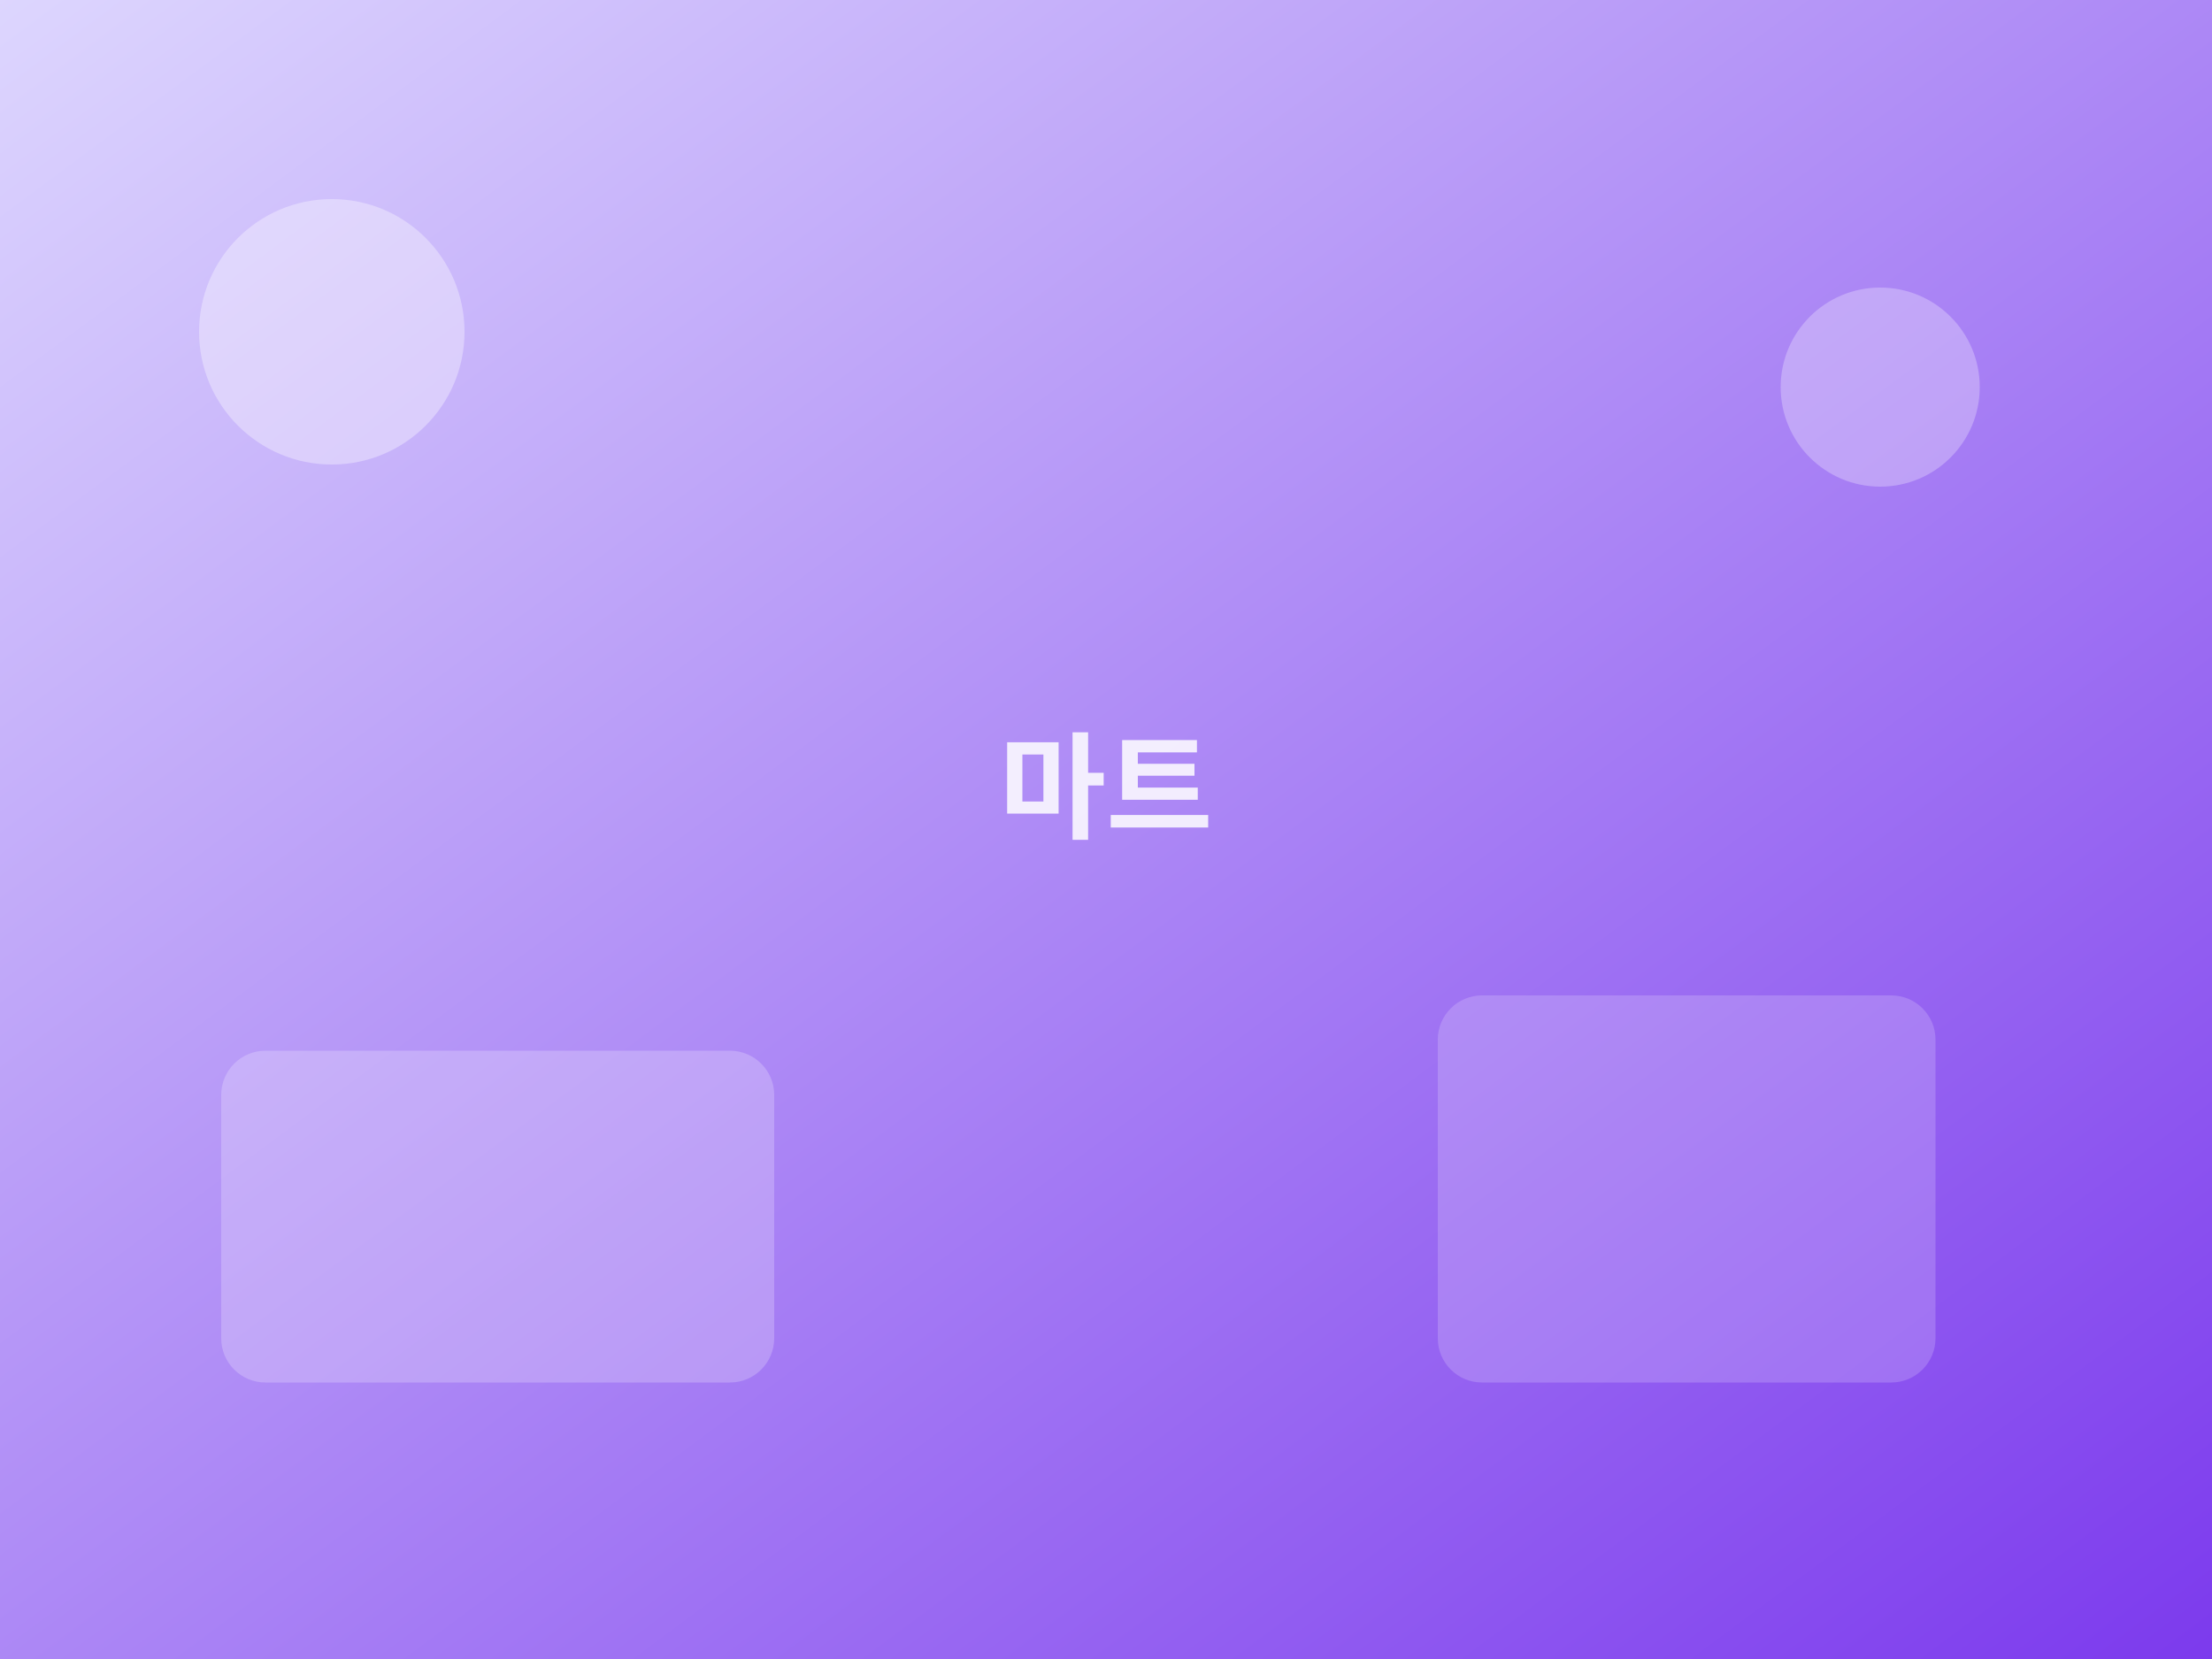
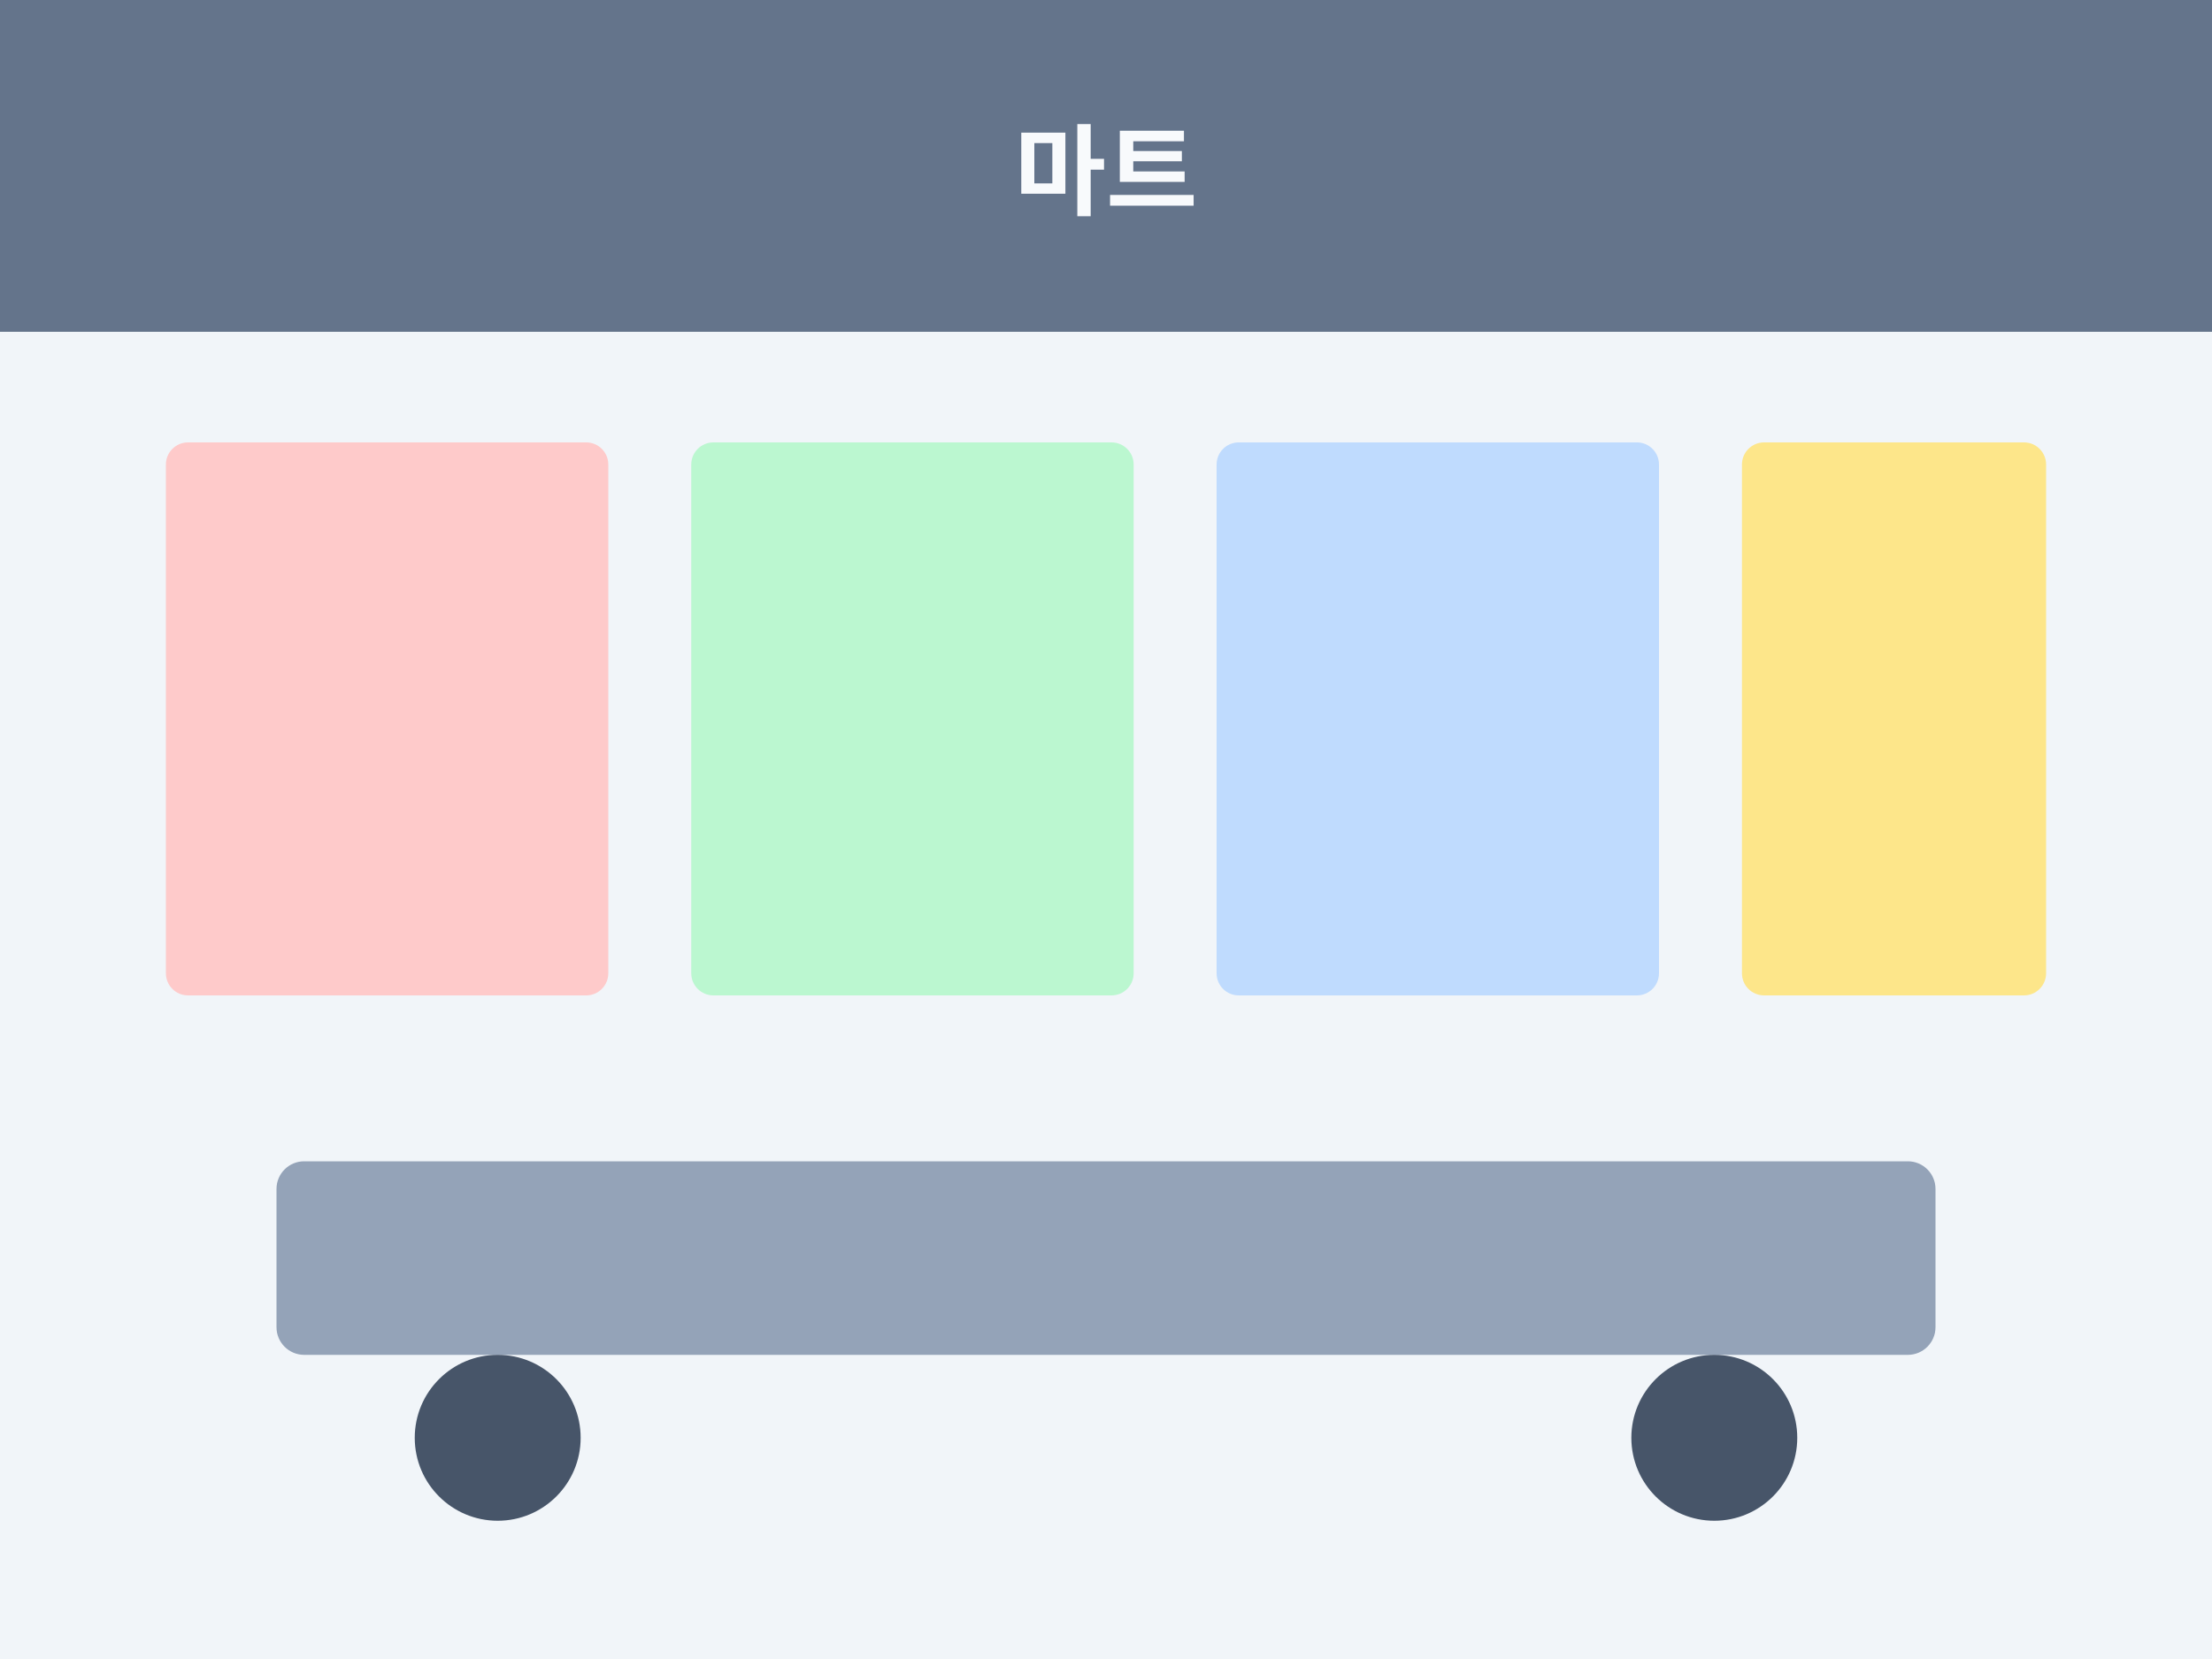
- <svg xmlns="http://www.w3.org/2000/svg" viewBox="0 0 800 600" width="800" height="600">
-   <defs>
-     <linearGradient id="bg" x1="0%" y1="0%" x2="100%" y2="100%">
-       <stop offset="0%" stop-color="#ddd6fe" />
-       <stop offset="100%" stop-color="#7c3aed" />
-     </linearGradient>
-   </defs>
-   <rect width="800" height="600" fill="url(#bg)" />
-   <circle cx="120" cy="120" r="48" fill="rgba(255,255,255,0.35)" />
-   <circle cx="680" cy="140" r="36" fill="rgba(255,255,255,0.28)" />
-   <rect x="80" y="380" width="200" height="120" rx="16" fill="rgba(255,255,255,0.22)" />
-   <rect x="520" y="360" width="180" height="140" rx="16" fill="rgba(255,255,255,0.18)" />
-   <text x="400" y="300" text-anchor="middle" font-family="Arial,sans-serif" font-size="42" fill="rgba(255,255,255,0.85)" font-weight="700">마트</text>
+ <svg xmlns="http://www.w3.org/2000/svg" viewBox="0 0 800 600">
+   <rect width="800" height="600" fill="#f1f5f9" />
+   <rect y="0" width="800" height="120" fill="#64748b" />
+   <rect x="60" y="160" width="160" height="200" rx="8" fill="#fecaca" />
+   <rect x="250" y="160" width="160" height="200" rx="8" fill="#bbf7d0" />
+   <rect x="440" y="160" width="160" height="200" rx="8" fill="#bfdbfe" />
+   <rect x="630" y="160" width="110" height="200" rx="8" fill="#fde68a" />
+   <rect x="100" y="420" width="600" height="70" rx="10" fill="#94a3b8" />
+   <circle cx="180" cy="520" r="30" fill="#475569" />
+   <circle cx="620" cy="520" r="30" fill="#475569" />
+   <text x="400" y="75" text-anchor="middle" font-family="Arial,sans-serif" font-size="36" font-weight="700" fill="#f8fafc">마트</text>
</svg>
